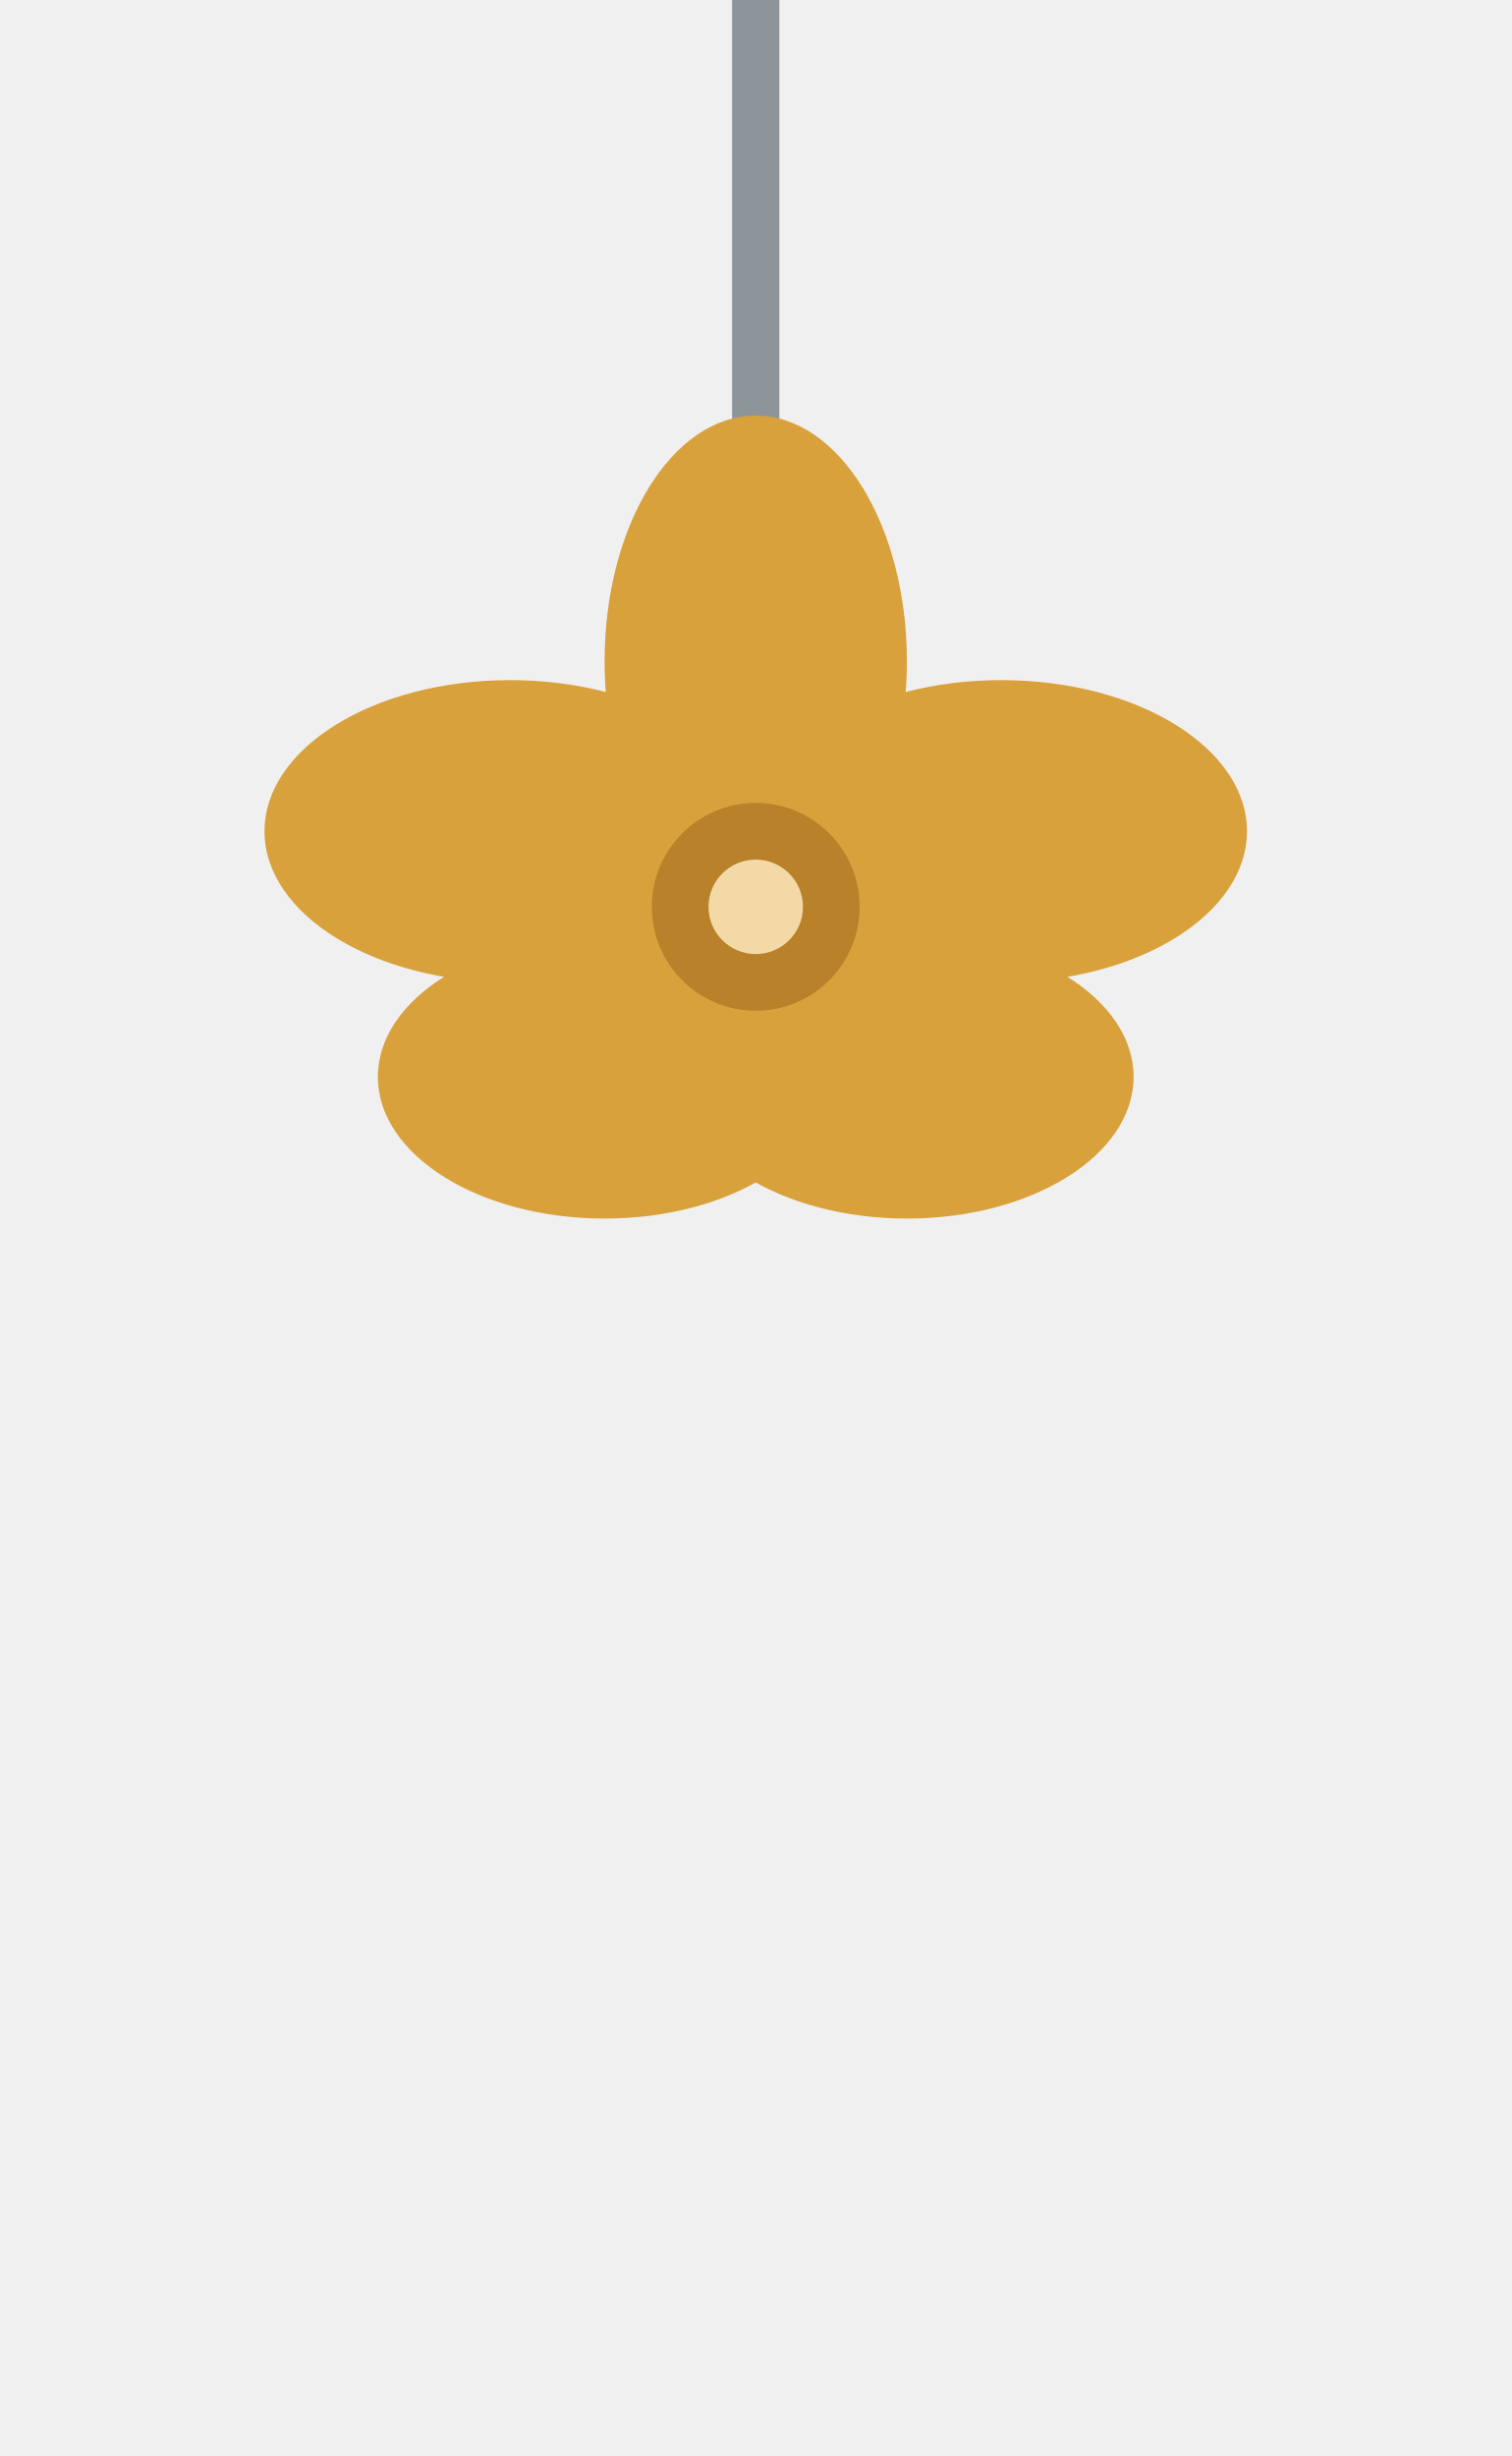
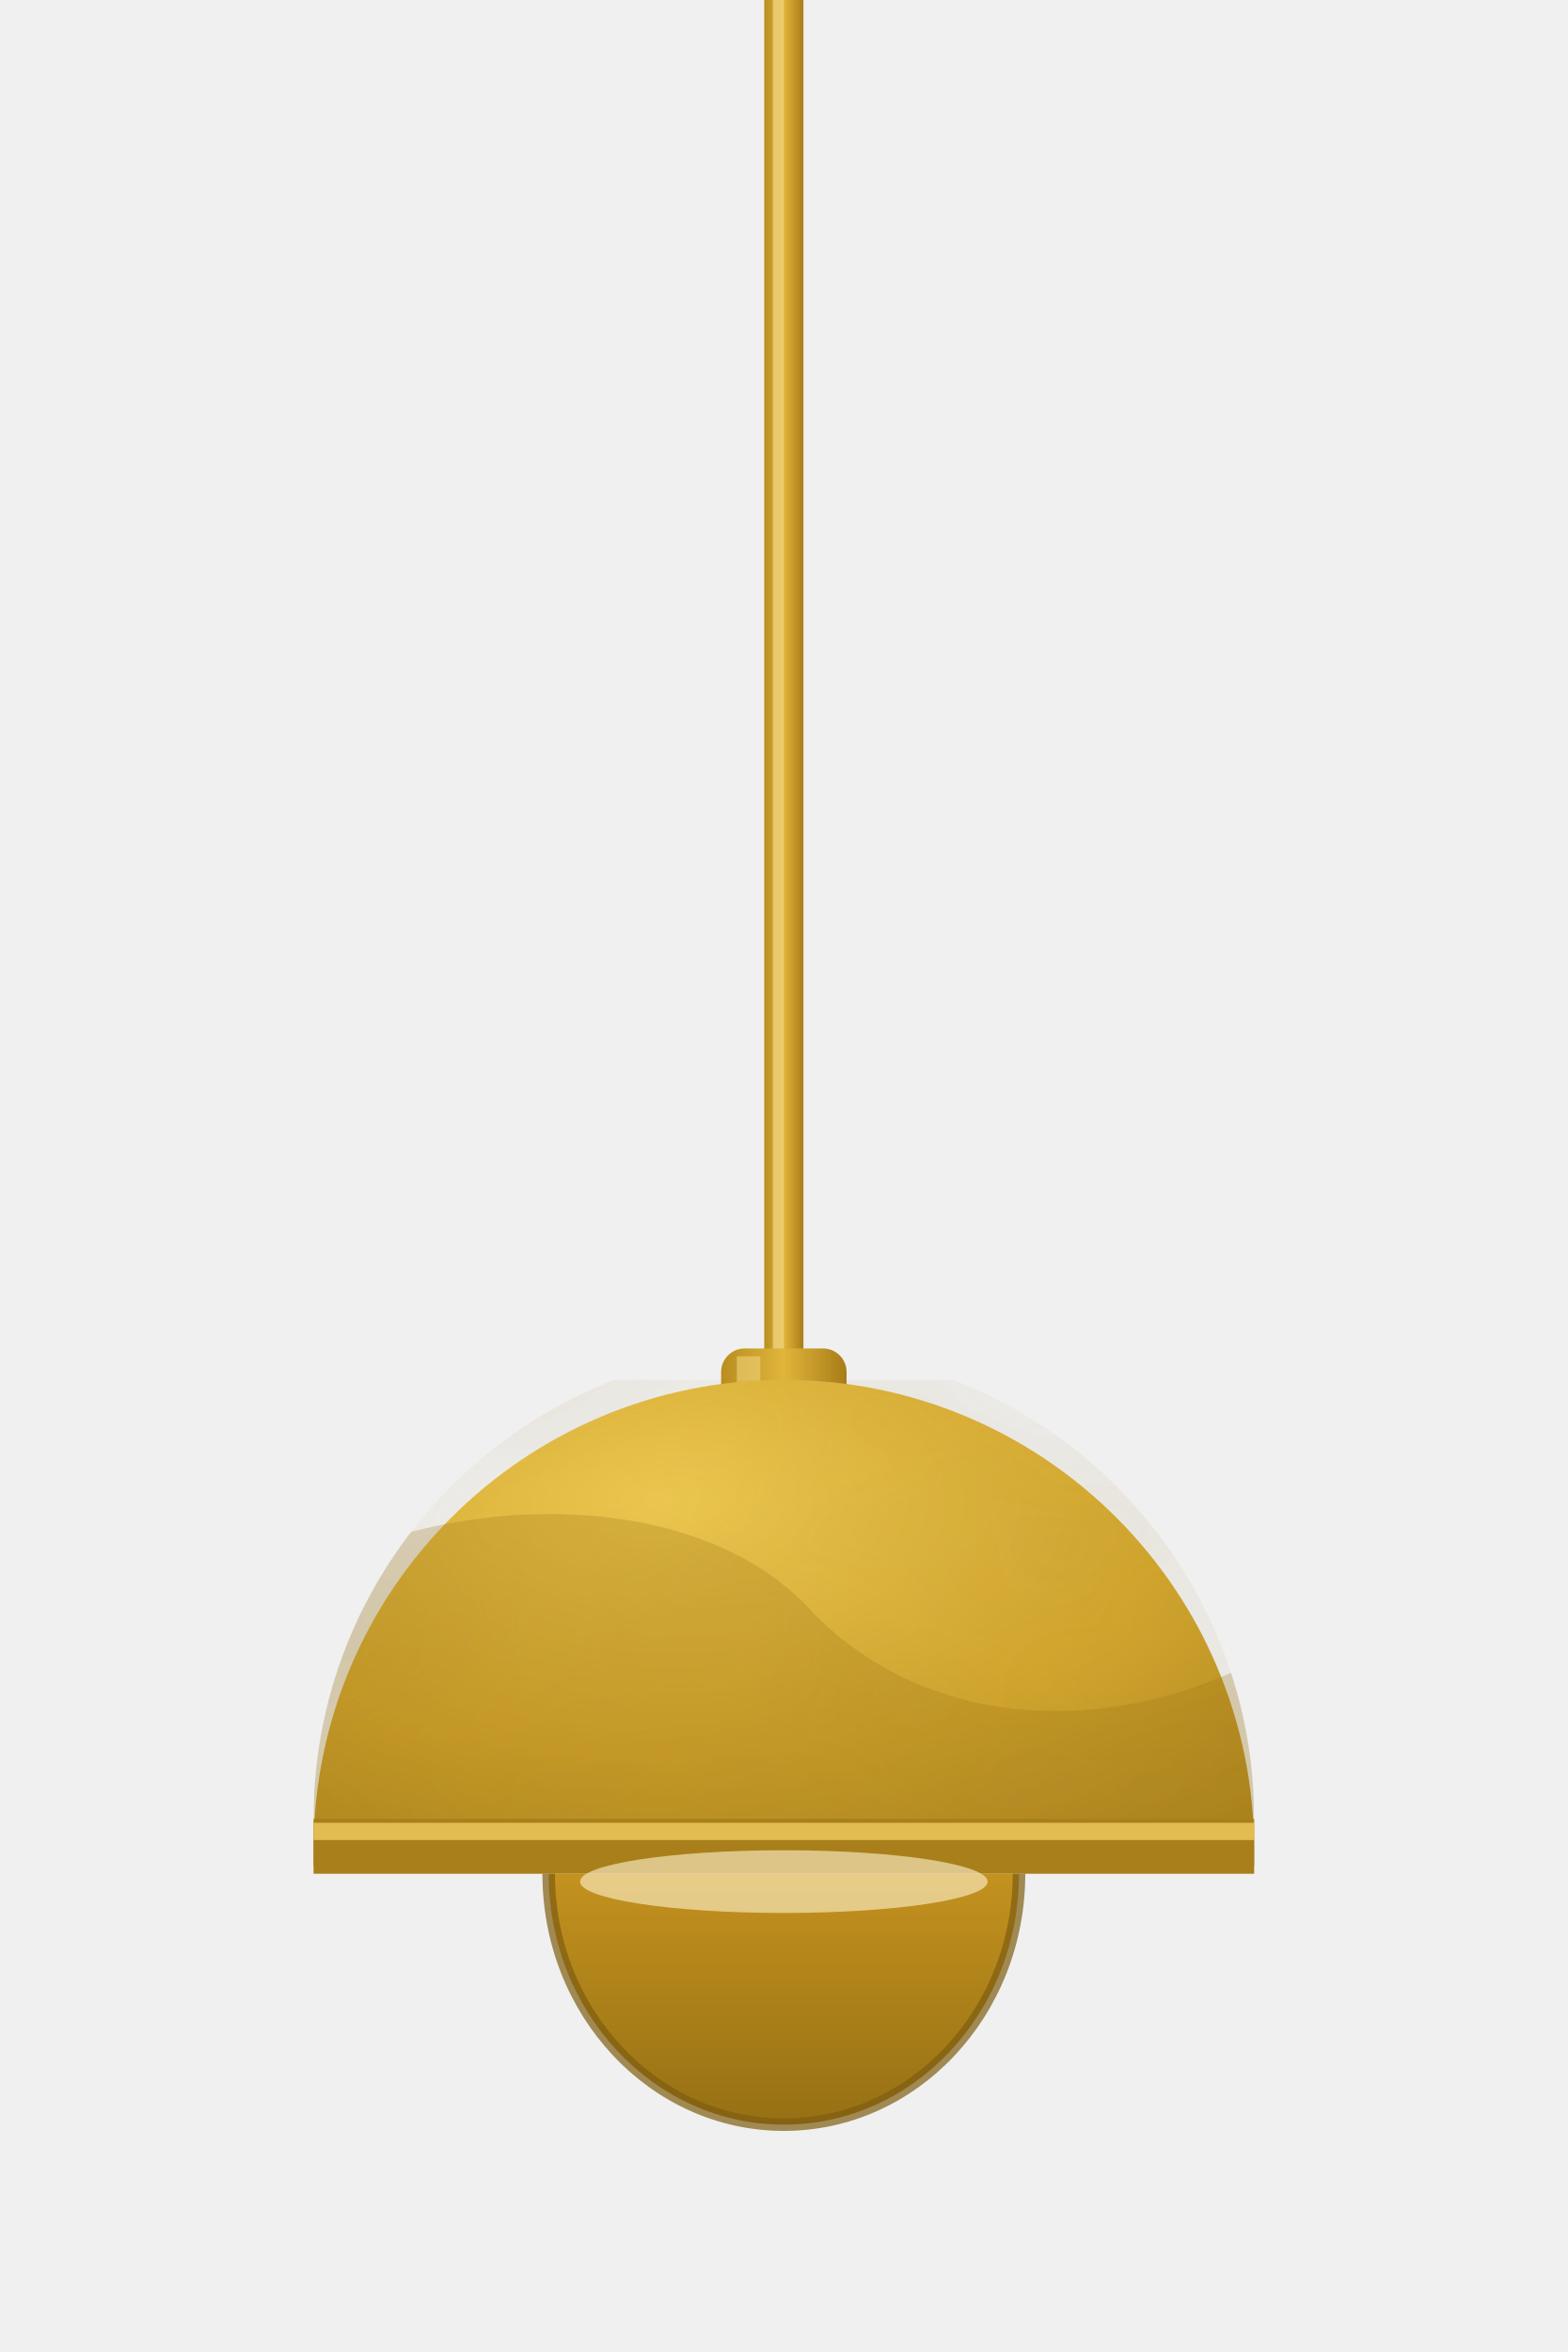
- <svg xmlns="http://www.w3.org/2000/svg" viewBox="0 0 160 260">
-   <line x1="80" y1="0" x2="80" y2="120" stroke="#8d959b" stroke-width="5" />
-   <g fill="#d9a13b">
-     <circle cx="80" cy="96" r="20" />
-     <ellipse cx="80" cy="70" rx="16" ry="26" />
-     <ellipse cx="106" cy="88" rx="26" ry="16" />
-     <ellipse cx="54" cy="88" rx="26" ry="16" />
-     <ellipse cx="96" cy="114" rx="24" ry="15" />
-     <ellipse cx="64" cy="114" rx="24" ry="15" />
+ <svg xmlns="http://www.w3.org/2000/svg" viewBox="0 0 200 300">
+   <defs>
+     <linearGradient id="cordG" x1="0" y1="0" x2="1" y2="0">
+       <stop offset="0" stop-color="#b98d1f" />
+       <stop offset="0.5" stop-color="#e0b53a" />
+       <stop offset="1" stop-color="#a87c18" />
+     </linearGradient>
+     <radialGradient id="domeG" cx="0.38" cy="0.25" r="1.05">
+       <stop offset="0" stop-color="#eec84f" />
+       <stop offset="0.5" stop-color="#d4a72c" />
+       <stop offset="0.85" stop-color="#b3891d" />
+       <stop offset="1" stop-color="#967015" />
+     </radialGradient>
+     <linearGradient id="domeLow" x1="0" y1="0" x2="0" y2="1">
+       <stop offset="0" stop-color="#c3921f" />
+       <stop offset="1" stop-color="#967014" />
+     </linearGradient>
+     <filter id="paint" x="0" y="0" width="100%" height="100%">
+       <feTurbulence type="fractalNoise" baseFrequency="0.02 0.03" numOctaves="3" seed="5" result="n" />
+       <feColorMatrix in="n" type="matrix" values="0 0 0 0 0.35  0 0 0 0 0.25  0 0 0 0 0.05  0 0 0 0.3 0" />
+       <feComposite operator="in" in2="SourceGraphic" />
+     </filter>
+     <clipPath id="domeClip">
+       <path d="M40 232 A60 60 0 0 1 160 232 L160 236 L40 236 Z" />
+     </clipPath>
+     <clipPath id="lowClip">
+       <path d="M66 236 L134 236 A34 36 0 0 1 66 236 Z" transform="translate(0,0)" />
+     </clipPath>
+   </defs>
+   <rect x="97.5" y="0" width="5" height="176" fill="url(#cordG)" />
+   <rect x="98.6" y="0" width="1.4" height="176" fill="#f0d27a" opacity="0.8" />
+   <rect x="92" y="172" width="16" height="12" rx="3" fill="url(#cordG)" />
+   <rect x="94" y="173" width="3" height="10" fill="#f0d27a" opacity="0.6" />
+   <g>
+     <path d="M40 236 A60 60 0 0 1 160 236 L160 238 L40 238 Z" fill="url(#domeG)" />
+     <g clip-path="url(#domeClip)">
+       <rect x="40" y="176" width="120" height="62" fill="#ffffff" filter="url(#paint)" opacity="0.55" />
+       <path d="M40 200 C60 190 90 190 104 206 C118 220 140 222 160 212 L160 238 L40 238 Z" fill="#967015" opacity="0.25" />
+     </g>
+     <path d="M40 232 L160 232 L160 239 L40 239 Z" fill="#a87f1a" />
+     <rect x="40" y="232.5" width="120" height="2.2" fill="#e9c356" opacity="0.9" />
  </g>
-   <circle cx="80" cy="96" r="11" fill="#b8812a" />
-   <circle cx="80" cy="96" r="5" fill="#f3d9a6" />
+   <path d="M70 239 L130 239 A30 32 0 0 1 70 239 Z" fill="url(#domeLow)" />
+   <path d="M70 239 A30 32 0 0 0 130 239" fill="none" stroke="#7d5c10" stroke-width="1.6" opacity="0.7" />
+   <ellipse cx="100" cy="240" rx="26" ry="4" fill="#fff3cf" opacity="0.6" />
</svg>
